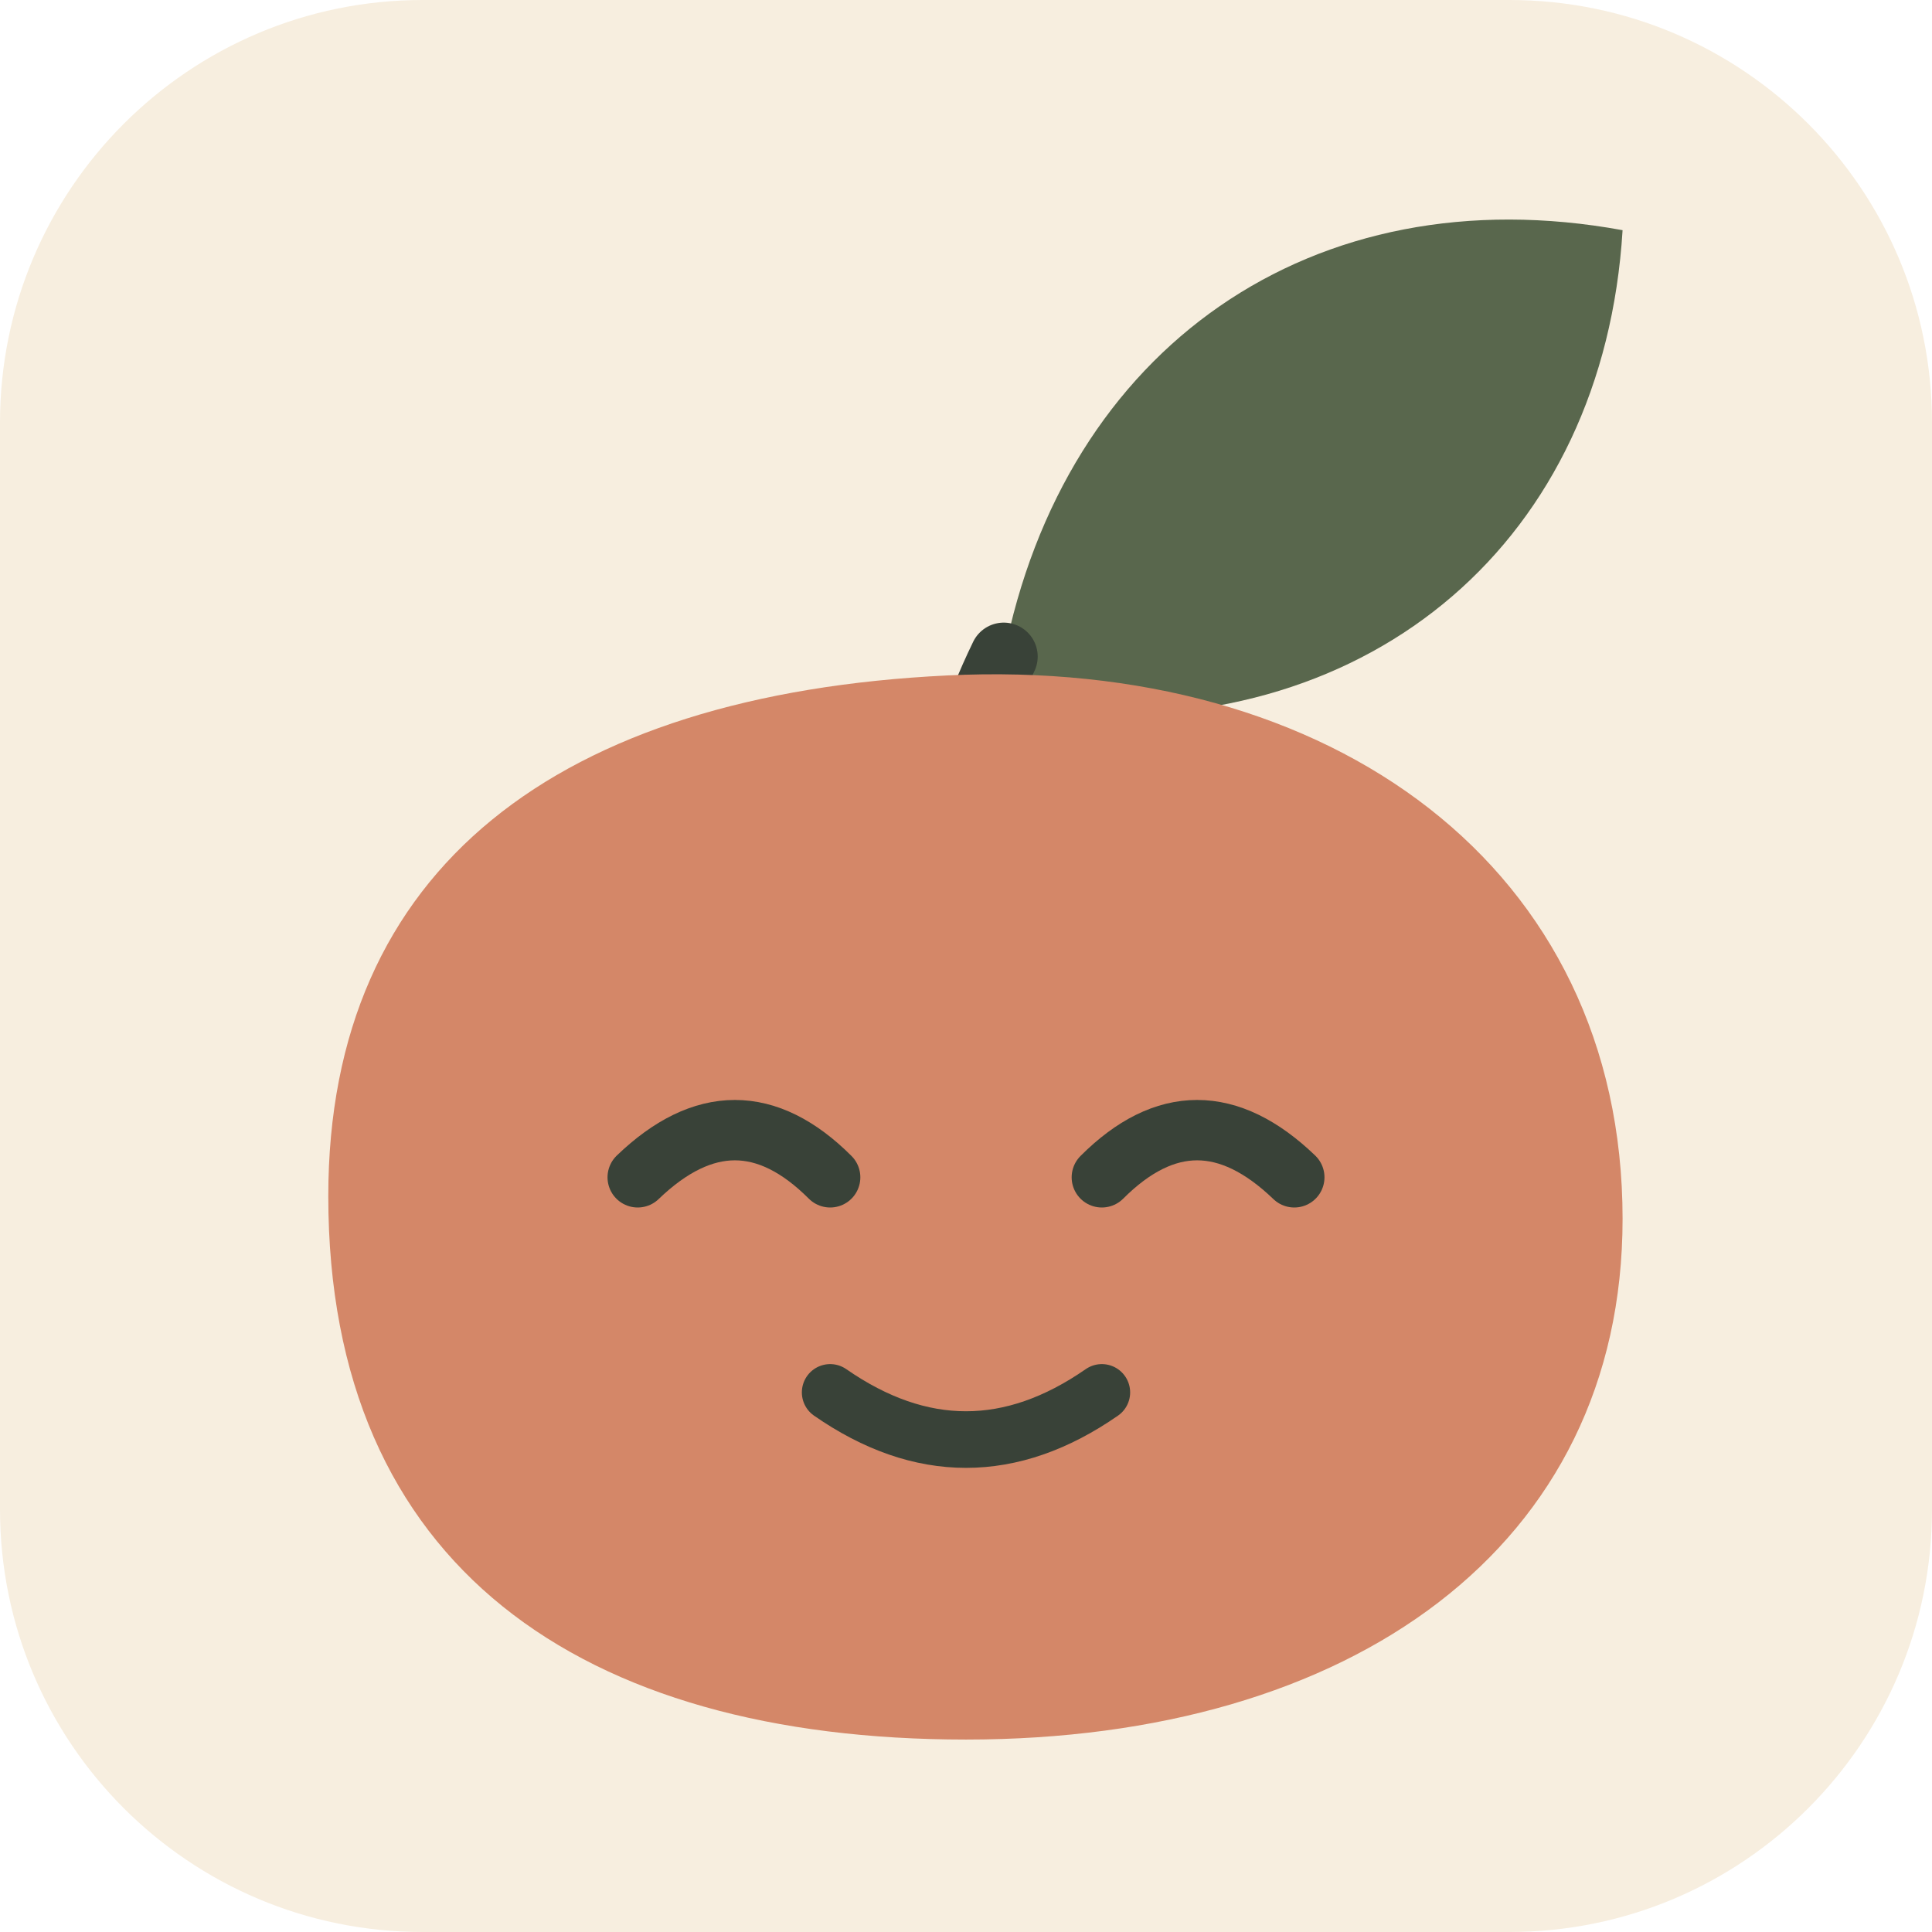
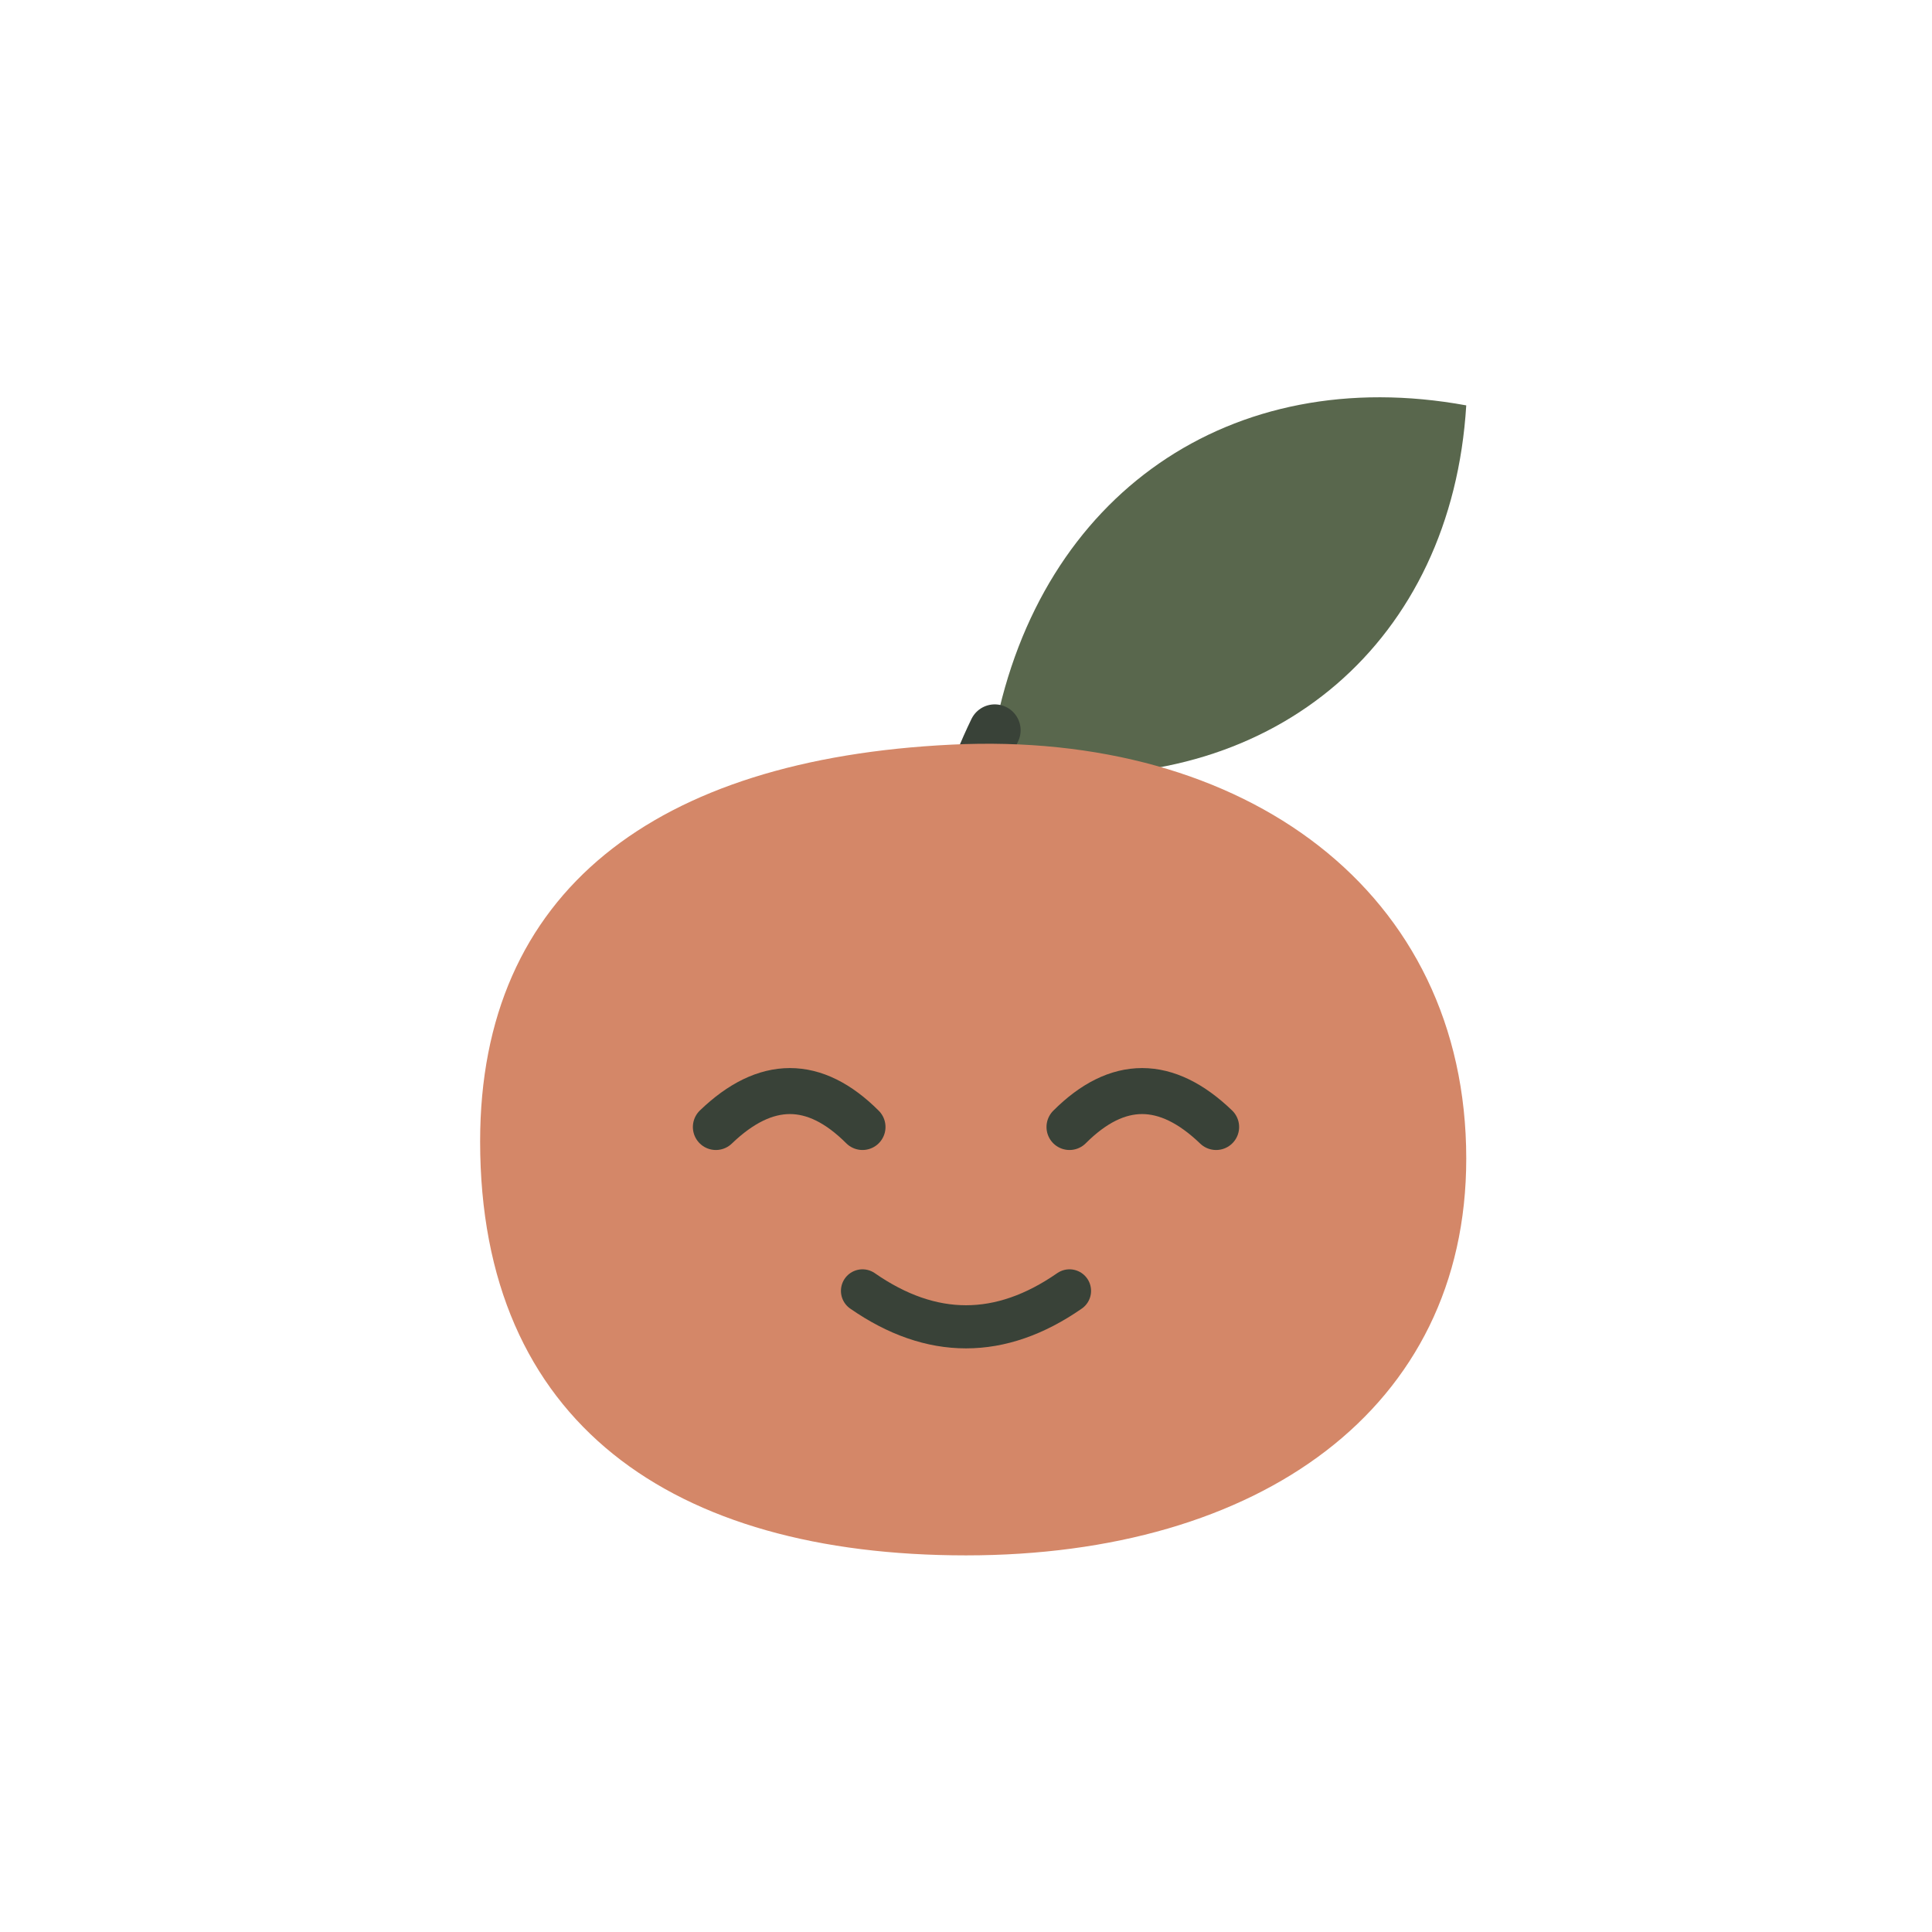
- <svg xmlns="http://www.w3.org/2000/svg" viewBox="0 0 512 512" fill="none">
-   <rect width="512" height="512" rx="112" fill="#F7EEDF" />
+ <svg xmlns="http://www.w3.org/2000/svg" viewBox="-80 -80 672 672" fill="none">
  <path d="M266 174C282 92 348 46 430 61C425 143 364 195 282 189Z" fill="#59674D" />
  <path d="M266 174C251 205 251 225 261 246" stroke="#394238" stroke-width="18" stroke-linecap="round" fill="none" />
  <path d="M87 317C87 230 148 184 251 179C353 174 430 230 430 323C430 410 358 461 256 461C154 461 87 415 87 317Z" fill="#D48768" />
  <path d="M169 312Q195 287 220 312" stroke="#394238" stroke-width="16" stroke-linecap="round" fill="none" />
  <path d="M292 312Q317 287 343 312" stroke="#394238" stroke-width="16" stroke-linecap="round" fill="none" />
  <path d="M220 369Q256 394 292 369" stroke="#394238" stroke-width="15" stroke-linecap="round" fill="none" />
</svg>
